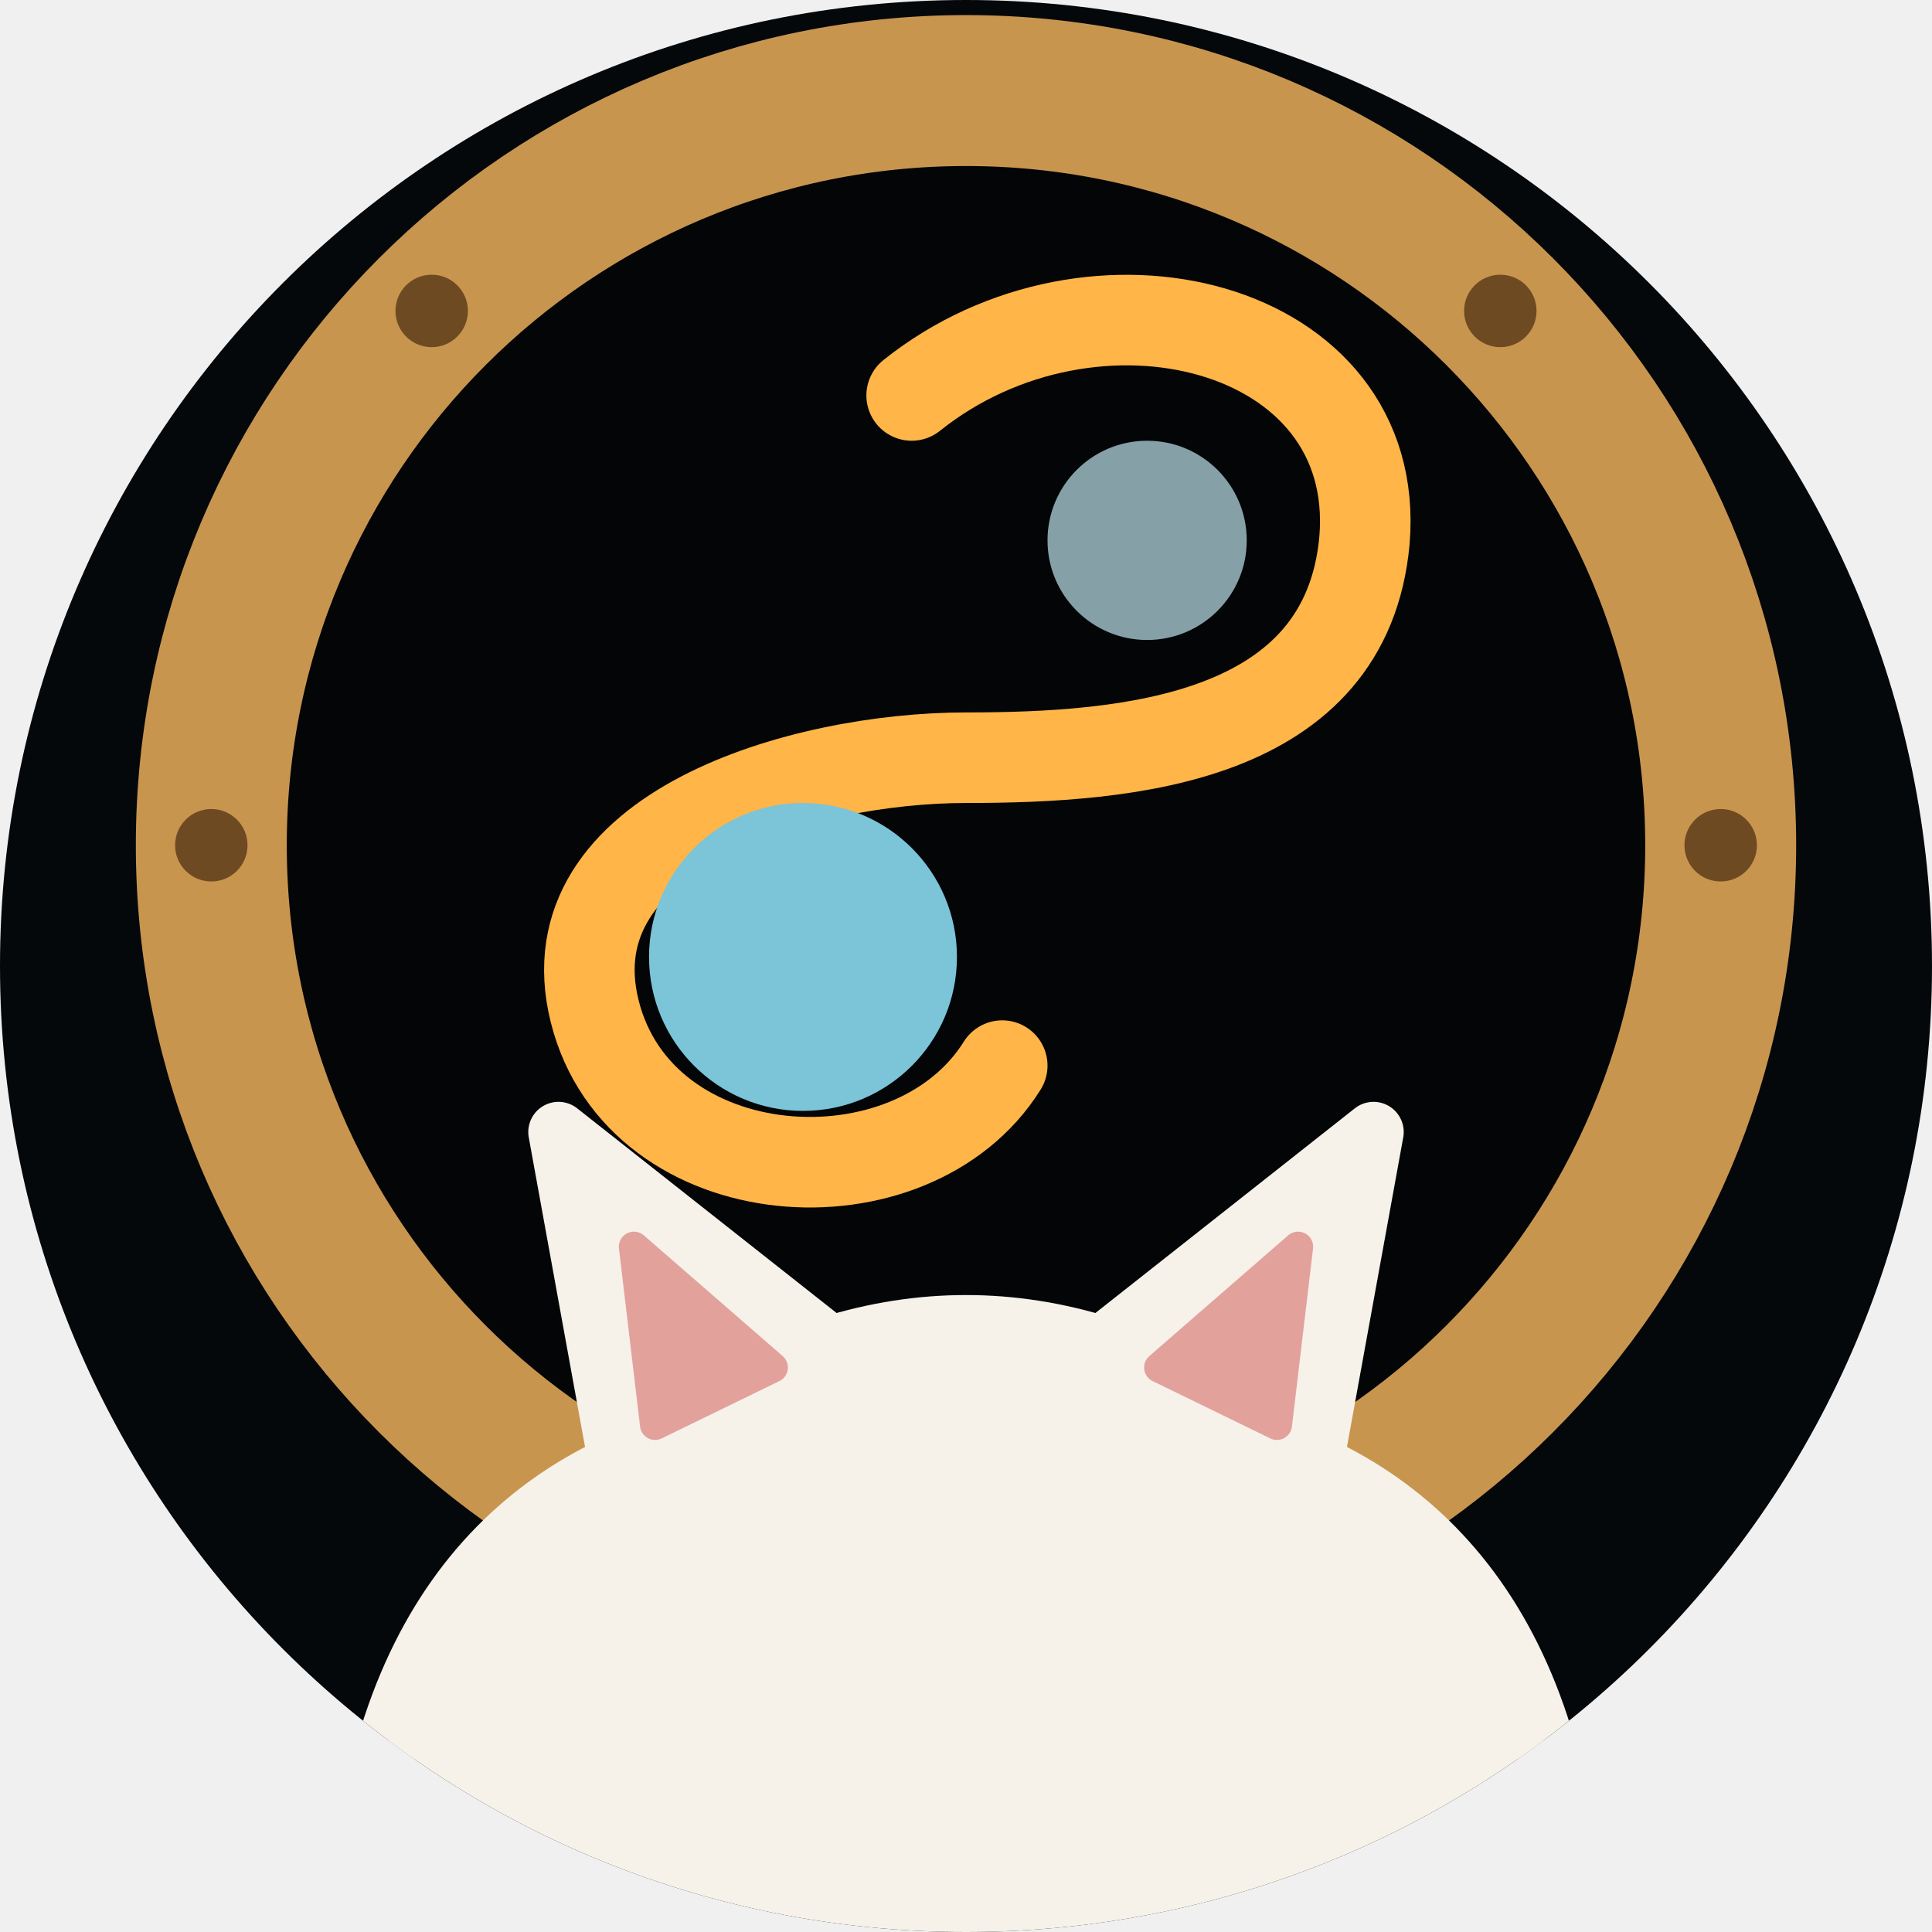
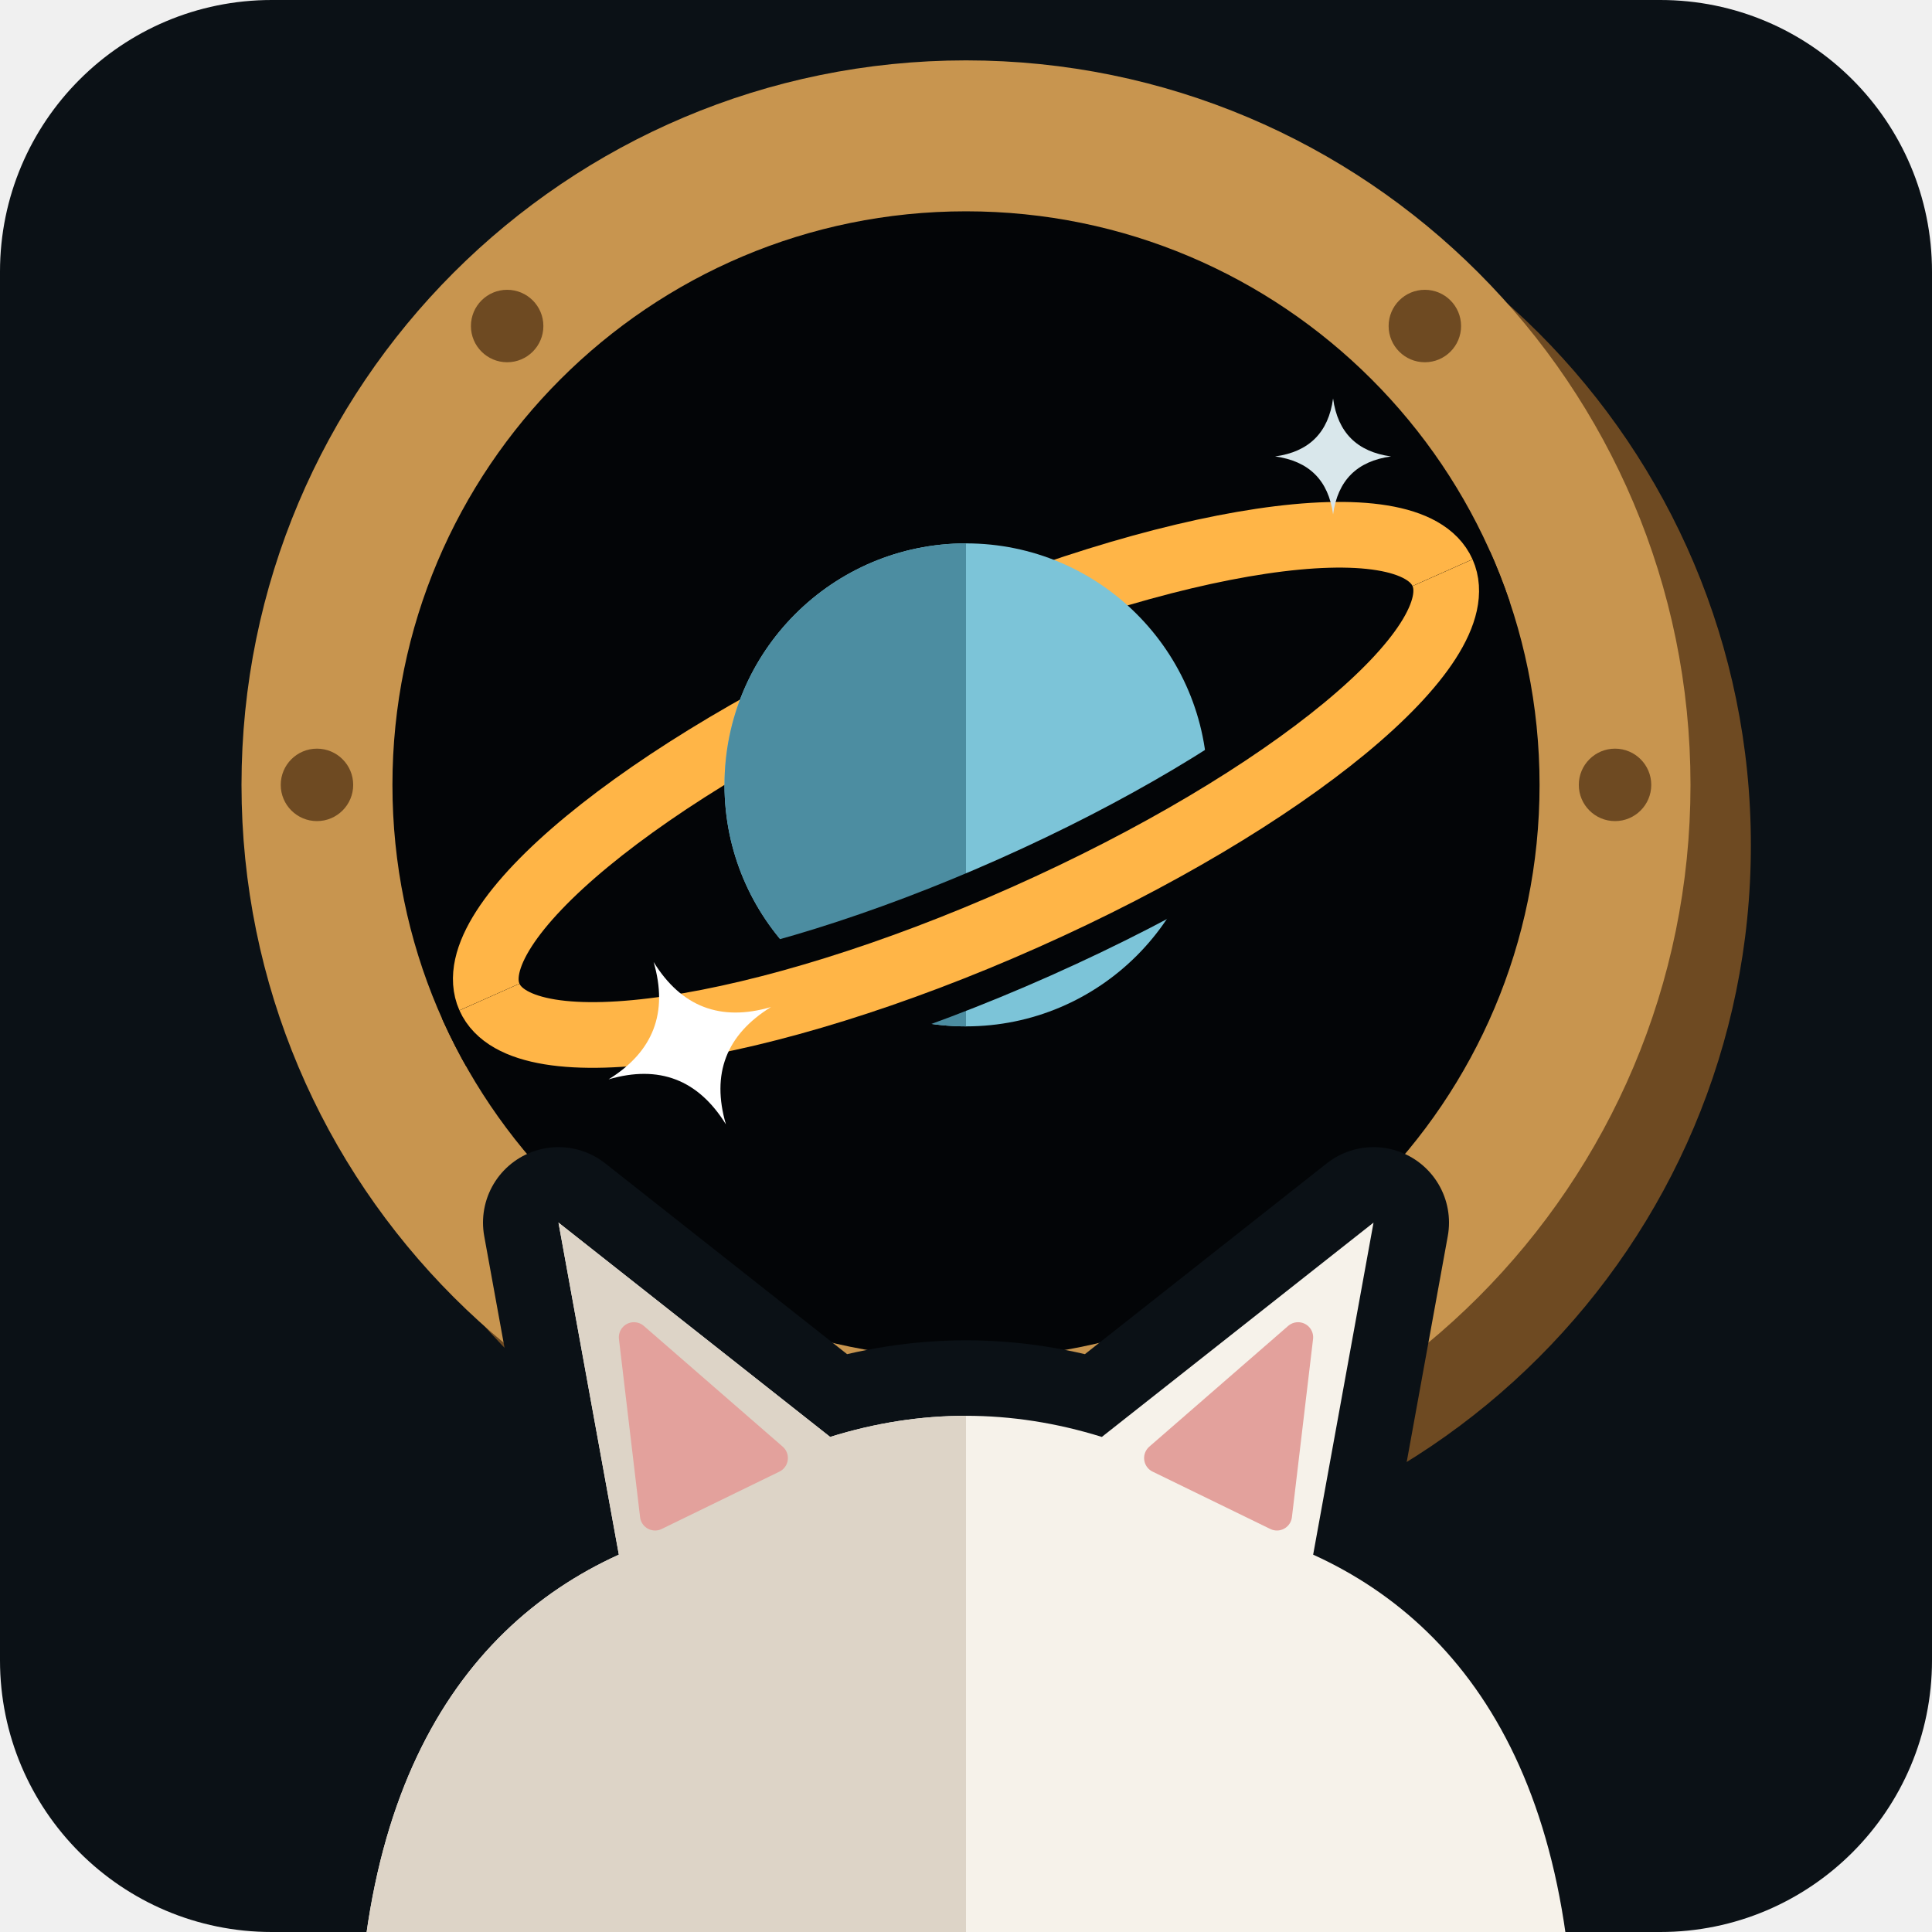
<svg xmlns="http://www.w3.org/2000/svg" viewBox="0 0 64 64">
-   <style>@media (max-width:24px){.fine{display:none}.frame{stroke-width:7}.p{stroke-width:6.5}}</style>
+   <style>@media (max-width:24px){.fine{display:none}.frame{stroke-width:7}.r{stroke-width:5}.g{stroke-width:9}}</style>
  <defs>
-     <clipPath id="d">
-       <circle cx="32" cy="32" r="32" />
+     <clipPath id="t">
+       <rect width="64" height="64" rx="9" />
    </clipPath>
    <clipPath id="w">
-       <circle cx="32" cy="28" r="23" />
+       <circle cx="32" cy="26" r="19" />
+     </clipPath>
+     <path id="cat" d="M12 72C11 60 15 54 20.5 51.5L18.5 40.5L27.5 47.6Q32 46.2 36.5 47.6L45.5 40.5L43.5 51.5C49 54 53 60 52 72Z" />
+     <clipPath id="cl">
+       <use href="#cat" />
    </clipPath>
  </defs>
-   <circle cx="32" cy="32" r="32" fill="#05080b" />
-   <circle cx="32" cy="28" r="23" fill="#030507" />
+   <rect width="64" height="64" rx="9" fill="#0b1116" />
+   <circle cx="34" cy="28" r="24" fill="#6e4a22" />
+   <circle class="frame" cx="32" cy="26" r="21.5" fill="#030507" stroke="#c8954f" stroke-width="5" />
  <g clip-path="url(#w)">
-     <g transform="translate(32 24.5) scale(.6) translate(-32 -32)">
-       <path class="p" d="M29 13C39 5 55 9 54 21C53 32 41 33 32 33C23 33 9 37 11.5 47C14 57 29 58 34 50" fill="none" stroke="#ffb547" stroke-width="5" stroke-linecap="round" />
-       <circle cx="23" cy="44" r="8.5" fill="#7cc4d8" />
-       <circle cx="42" cy="21" r="5.5" fill="#86a0a8" />
+     <g transform="translate(32 26) scale(.64) translate(-32 -32)">
+       <g transform="rotate(-24 32 32)">
+         <path class="r" d="M5 32 A27 7.5 0 0 1 59 32" fill="none" stroke="#ffb547" stroke-width="3.4" />
+       </g>
+       <circle cx="32" cy="32" r="12.5" fill="#7cc4d8" />
+       <path d="M32 19.5 A12.5 12.5 0 0 0 32 44.5 L32 19.5Z" fill="#4c8da1" />
+       <g transform="rotate(-24 32 32)">
+         <path class="g" d="M59 32 A27 7.5 0 0 1 5 32" fill="none" stroke="#030507" stroke-width="6.6" />
+         <path class="r" d="M59 32 A27 7.5 0 0 1 5 32" fill="none" stroke="#ffb547" stroke-width="3.4" />
+         <path d="M13.50 33.80 Q14.05 37.85 18.10 38.40 Q14.05 38.95 13.50 43.00 Q12.95 38.95 8.90 38.40 Q12.95 37.85 13.50 33.80 Z" fill="#ffffff" />
+       </g>
+       <path class="fine" d="M51.00 12.00 Q51.36 14.64 54.00 15.00 Q51.36 15.36 51.00 18.00 Q50.64 15.36 48.00 15.00 Q50.64 14.64 51.00 12.00 Z" fill="#d9e7eb" />
    </g>
  </g>
-   <circle class="frame" cx="32" cy="28" r="25" fill="none" stroke="#c8954f" stroke-width="5" />
  <g class="fine" fill="#6e4a22">
-     <circle cx="49.7" cy="10.3" r="1.2" />
-     <circle cx="14.3" cy="10.3" r="1.2" />
-     <circle cx="7" cy="28" r="1.2" />
-     <circle cx="57" cy="28" r="1.2" />
+     <circle cx="47.2" cy="10.8" r="1.2" />
+     <circle cx="16.8" cy="10.8" r="1.2" />
+     <circle cx="10.5" cy="26" r="1.2" />
+     <circle cx="53.5" cy="26" r="1.2" />
  </g>
-   <g clip-path="url(#d)">
-     <path d="M12 69C11 57 15 51 20.5 48.5L18.5 37.5L27.5 44.6Q32 43.2 36.5 44.6L45.5 37.5L43.5 48.5C49 51 53 57 52 69Z" fill="#f6f2ea" stroke="#f6f2ea" stroke-width="2" stroke-linejoin="round" />
-     <path d="M21 41.3L25.6 45.3L21.7 47.2Z" fill="#e3a19c" stroke="#e3a19c" stroke-width="1" stroke-linejoin="round" />
-     <path d="M43 41.3L38.4 45.3L42.3 47.2Z" fill="#e3a19c" stroke="#e3a19c" stroke-width="1" stroke-linejoin="round" />
+   <g clip-path="url(#t)">
+     <use href="#cat" fill="none" stroke="#0b1116" stroke-width="5" stroke-linejoin="round" />
+     <use href="#cat" fill="#f6f2ea" />
+     <rect x="0" y="0" width="32" height="72" fill="#ddd4c7" clip-path="url(#cl)" />
+     <path d="M21 44.3L25.6 48.3L21.7 50.2Z" fill="#e3a19c" stroke="#e3a19c" stroke-width="1" stroke-linejoin="round" />
+     <path d="M43 44.3L38.4 48.3L42.3 50.2Z" fill="#e3a19c" stroke="#e3a19c" stroke-width="1" stroke-linejoin="round" />
  </g>
</svg>
